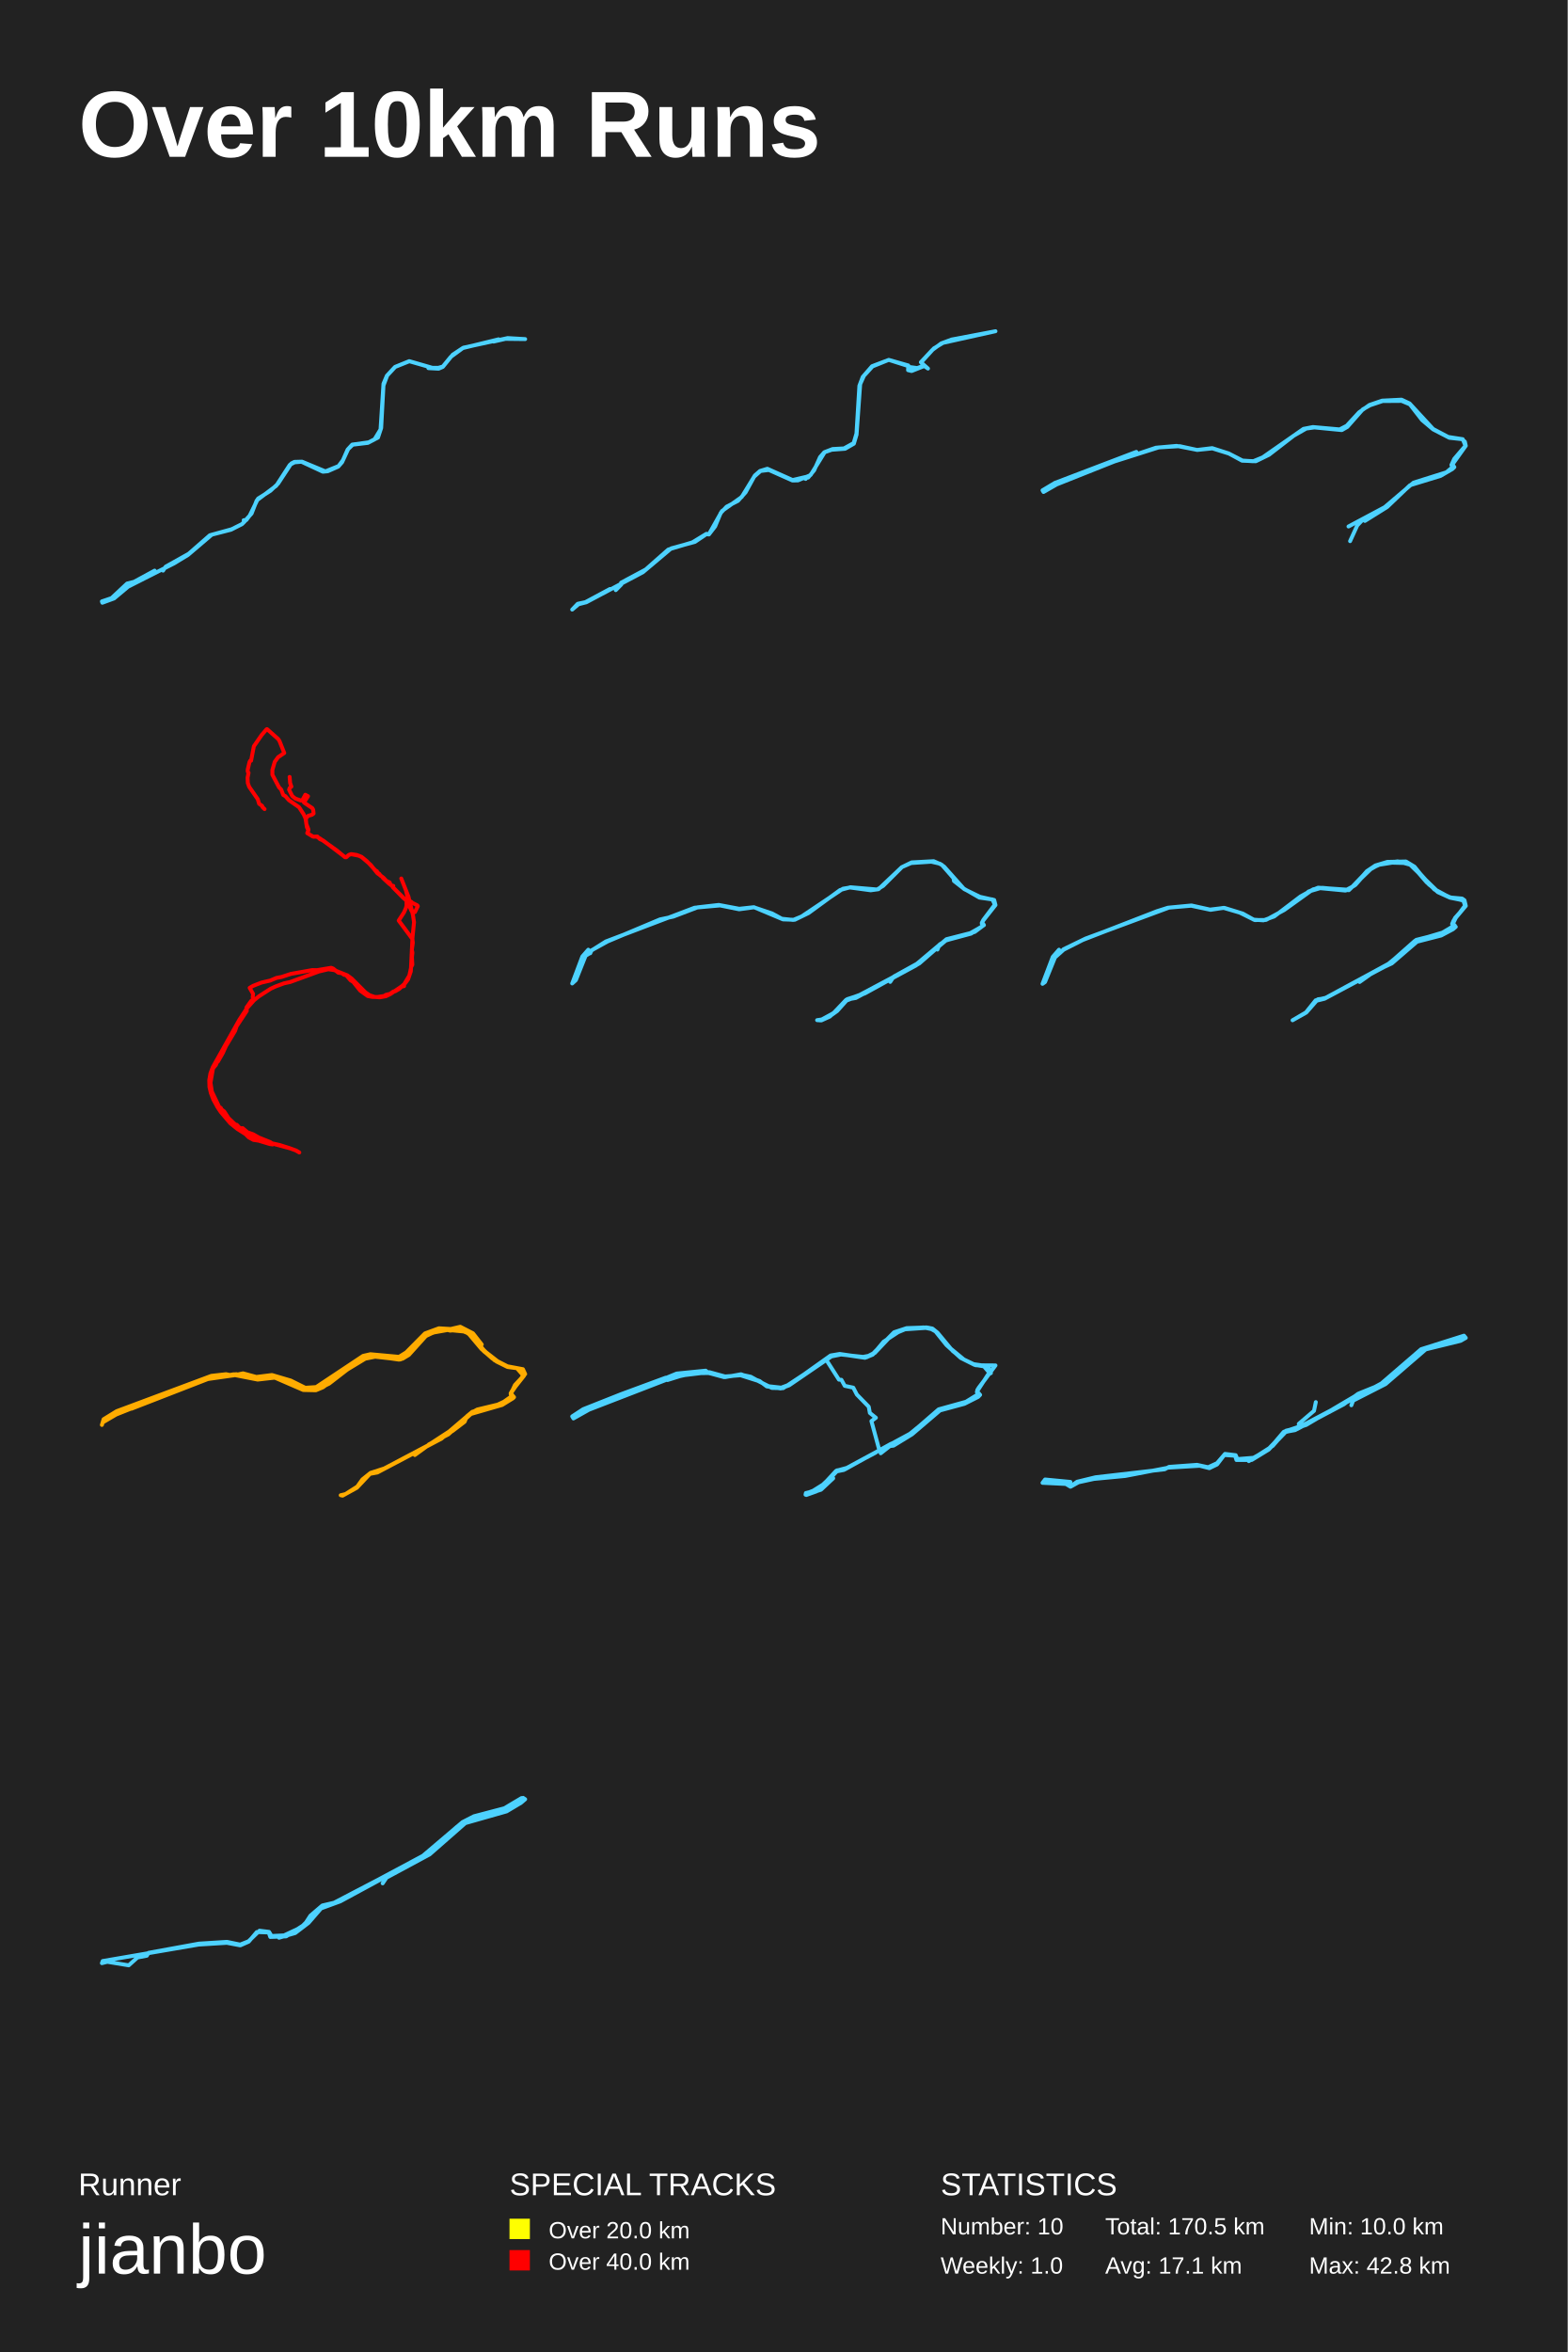
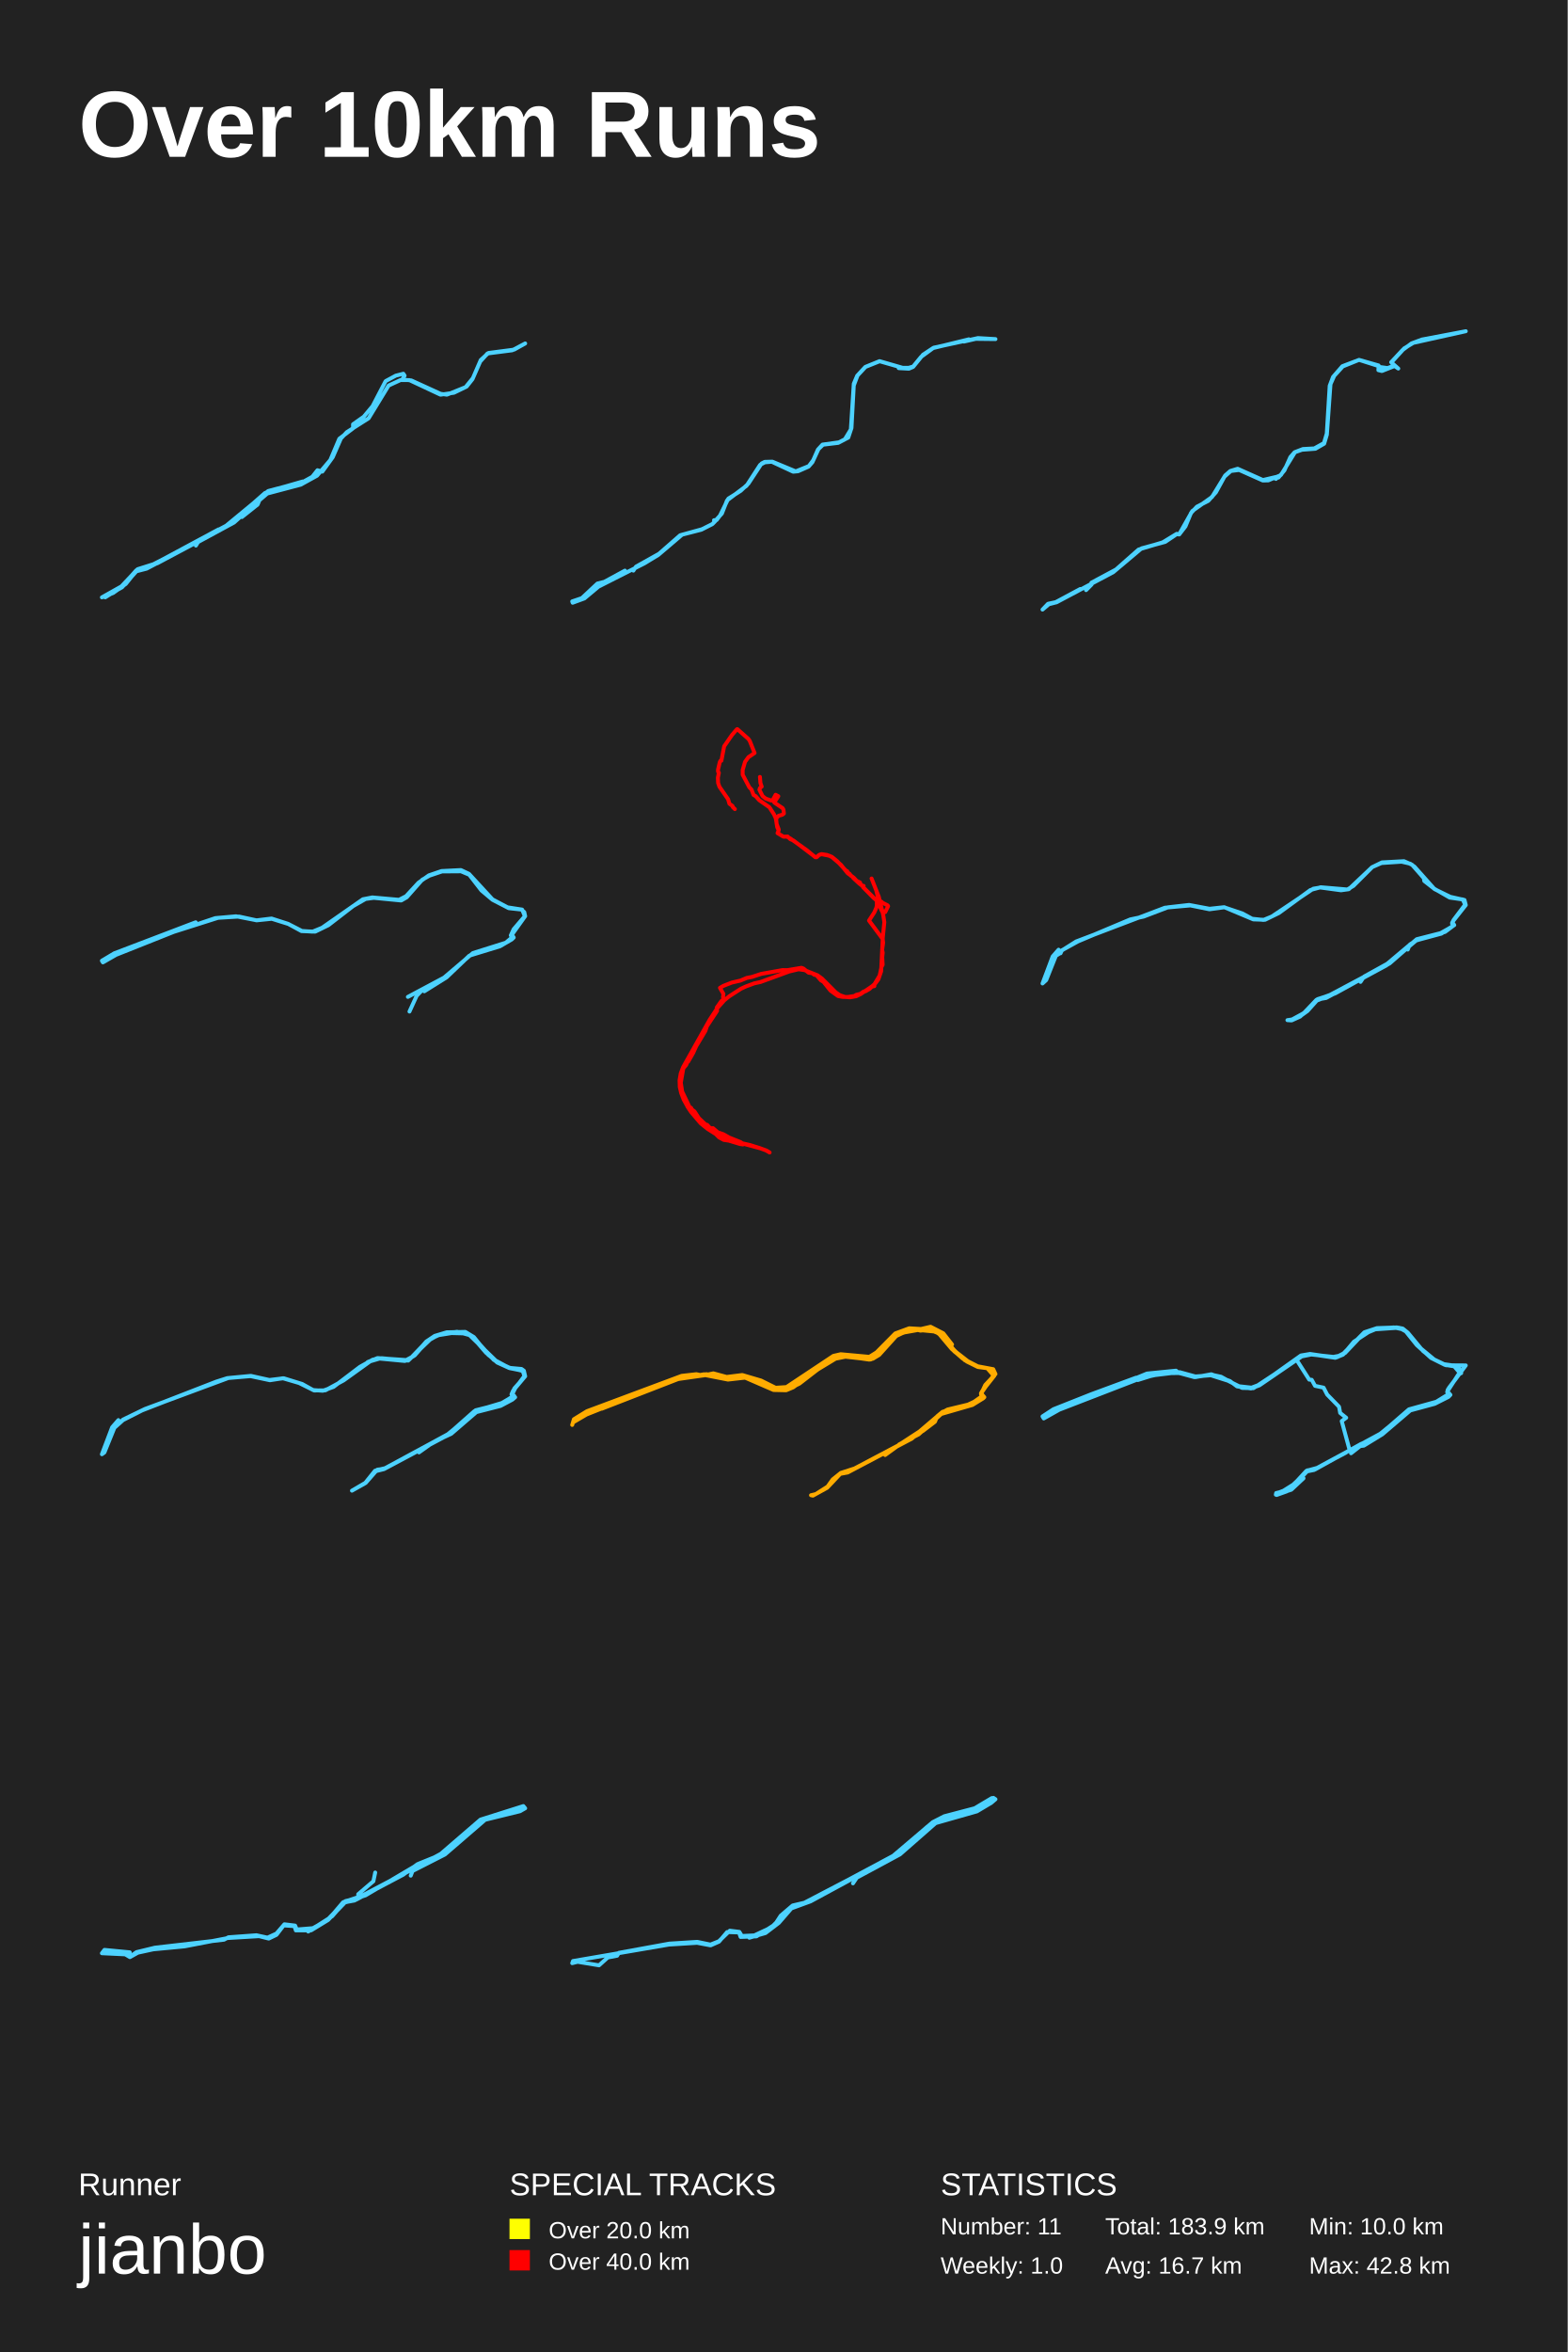
<svg xmlns="http://www.w3.org/2000/svg" baseProfile="full" height="300mm" version="1.1" viewBox="0,0,200,300" width="200mm">
  <defs />
  <rect fill="#222222" height="300" width="200" x="0" y="0" />
  <text fill="#FFFFFF" style="font-size:12px; font-family:Arial; font-weight:bold;" x="10" y="20">Over 10km Runs</text>
  <text fill="#FFFFFF" style="font-size:4px; font-family:Arial" x="10" y="280">Runner</text>
  <text fill="#FFFFFF" style="font-size:9px; font-family:Arial" x="10" y="290">jianbo</text>
  <text fill="#FFFFFF" style="font-size:4px; font-family:Arial" x="65" y="280">SPECIAL TRACKS</text>
  <rect fill="yellow" height="2.6" width="2.6" x="65" y="283" />
  <text fill="#FFFFFF" style="font-size:3px; font-family:Arial" x="70" y="285.5">Over 20.0 km</text>
  <rect fill="red" height="2.6" width="2.6" x="65" y="287" />
  <text fill="#FFFFFF" style="font-size:3px; font-family:Arial" x="70" y="289.5">Over 40.0 km</text>
  <text fill="#FFFFFF" style="font-size:4px; font-family:Arial" x="120" y="280">STATISTICS</text>
-   <text fill="#FFFFFF" style="font-size:3px; font-family:Arial" x="120" y="285">Number: 10</text>
+   <text fill="#FFFFFF" style="font-size:3px; font-family:Arial" x="120" y="285">Number: 11</text>
  <text fill="#FFFFFF" style="font-size:3px; font-family:Arial" x="120" y="290">Weekly: 1.0</text>
-   <text fill="#FFFFFF" style="font-size:3px; font-family:Arial" x="141" y="285">Total: 170.5 km</text>
-   <text fill="#FFFFFF" style="font-size:3px; font-family:Arial" x="141" y="290">Avg: 17.1 km</text>
+   <text fill="#FFFFFF" style="font-size:3px; font-family:Arial" x="141" y="285">Total: 183.9 km</text>
+   <text fill="#FFFFFF" style="font-size:3px; font-family:Arial" x="141" y="290">Avg: 16.7 km</text>
  <text fill="#FFFFFF" style="font-size:3px; font-family:Arial" x="167" y="285">Min: 10.0 km</text>
  <text fill="#FFFFFF" style="font-size:3px; font-family:Arial" x="167" y="290">Max: 42.8 km</text>
-   <polyline fill="none" points="20.805,72.784 21.132,72.28 24.069,70.636 26.772,68.271 29.545,67.507 30.902,66.829 31.23,66.497 31.09,66.353 31.417,66.339 31.862,65.748 32.915,63.599 34.495,62.604 35.478,61.681 37.163,59.114 37.56,58.912 38.532,58.884 41.515,60.124 43.189,59.446 43.75,58.696 44.347,57.341 44.932,56.706 47.026,56.418 47.787,56.028 48.548,54.774 48.922,48.947 49.355,47.923 50.396,46.799 52.21,46.063 55.159,46.914 55.919,46.914 56.493,46.755 57.499,45.529 59.114,44.347 64.765,43.121 67.0,43.251 64.484,43.222 62.975,43.568 63.607,43.279 59.02,44.404 57.756,45.241 56.493,46.799 55.954,47.029 54.655,46.957 54.585,46.755 52.222,46.077 50.42,46.799 49.402,47.895 48.922,49.164 48.629,54.586 48.22,55.812 46.933,56.49 45.002,56.721 44.417,57.283 43.645,58.956 43.153,59.518 41.808,60.109 41.188,60.167 38.461,58.898 37.584,58.97 36.975,59.287 35.244,61.955 32.751,63.83 32.096,65.503 30.867,66.858 29.475,67.565 27.018,68.199 23.987,70.78 22.209,71.861 16.346,74.832 14.556,76.331 13.059,76.879 13.0,76.706 14.229,76.288 16.218,74.428 17.095,74.212 19.728,72.784" stroke="#4dd2ff" stroke-linecap="round" stroke-linejoin="round" stroke-width="0.5" />
-   <polyline fill="none" points="78.557,75.27 79.262,74.558 79.237,74.321 82.368,72.645 85.255,70.099 88.322,69.182 90.119,68.091 90.44,68.138 92.108,65.181 94.623,63.394 96.304,60.642 96.959,60.072 97.895,59.788 101.116,61.227 102.875,60.816 102.785,61.085 102.618,61.006 103.106,60.911 103.863,59.993 104.62,58.301 105.159,57.684 106.224,57.273 107.674,57.194 108.906,56.514 109.265,55.296 109.637,49.207 110.061,48.084 111.254,46.708 113.385,45.901 115.874,46.613 115.9,47.182 115.964,46.803 117.016,46.945 117.85,46.644 118.389,47.008 117.478,46.202 118.928,44.651 120.083,43.797 121.405,43.307 127.0,42.247 120.301,43.734 119.146,44.43 117.504,46.233 117.94,46.676 116.298,47.325 115.848,47.214 115.874,46.692 113.385,45.901 111.306,46.739 110.215,47.941 109.74,49.001 109.278,55.438 108.932,56.593 107.815,57.241 106.096,57.368 105.21,57.684 103.413,60.594 101.809,61.274 101.104,61.29 98.088,59.946 97.036,60.072 96.214,60.8 95.124,62.793 94.148,63.884 92.698,64.627 91.941,65.434 91.235,67.142 90.44,68.17 90.106,68.138 88.656,69.118 85.64,69.941 82.034,72.977 74.797,76.82 73.808,77.073 73.0,77.753 73.706,77.01 74.681,76.804 77.812,75.128" stroke="#4dd2ff" stroke-linecap="round" stroke-linejoin="round" stroke-width="0.5" />
-   <polyline fill="none" points="172.239,69.024 173.149,67.029 173.655,66.494 174.089,66.174 174.133,66.441 176.981,64.659 179.872,61.898 183.776,60.704 185.28,59.831 185.54,59.582 185.308,59.225 187.0,56.856 186.884,56.339 186.523,56.018 184.904,55.84 182.836,54.771 181.419,53.577 179.872,51.581 178.817,51.136 176.388,51.154 174.798,51.688 173.872,52.205 171.892,54.45 171.183,54.86 167.684,54.521 166.643,54.664 165.053,55.573 161.887,58.014 160.21,58.833 158.46,58.762 156.754,57.836 154.643,57.158 152.72,57.39 150.508,56.909 147.819,57.069 142.152,58.869 134.807,61.791 133.13,62.753 133.0,62.539 134.576,61.595 144.581,57.782 144.971,57.64 145.029,57.925 147.472,57.105 150.104,56.873 152.749,57.39 154.672,57.194 156.783,57.853 158.518,58.744 159.877,58.833 161.092,58.334 166.296,54.7 167.496,54.468 170.908,54.771 171.805,54.308 173.381,52.597 174.711,51.653 176.33,51.1 178.802,50.976 179.829,51.457 182.836,54.717 184.759,55.733 186.61,56.018 186.957,56.856 185.525,58.53 185.164,59.314 185.395,59.51 184.528,60.241 180.335,61.559 176.648,64.695 172.036,67.154" stroke="#4dd2ff" stroke-linecap="round" stroke-linejoin="round" stroke-width="0.5" />
-   <polyline fill="none" points="33.753,103.2 33.487,102.949 33.449,102.798 33.06,102.524 32.885,101.936 31.785,100.353 31.614,99.864 31.586,99.195 31.709,98.572 31.605,98.426 31.605,98.164 31.828,97.204 31.922,97.029 32.032,97.029 32.387,95.189 33.373,93.763 34.004,93.023 34.066,93.0 35.46,94.234 35.64,94.479 36.266,96.045 35.479,96.581 35.052,97.169 34.749,98.205 34.749,98.816 35.593,100.417 35.872,100.708 36.138,101.401 36.394,101.541 36.868,102.07 38.158,102.967 38.736,103.863 39.026,104.492 39.078,105.091 39.357,105.819 39.244,106.29 39.922,106.71 40.396,106.721 40.832,106.954 42.909,108.432 44.019,109.34 44.199,109.329 44.512,109.038 44.796,108.939 45.503,109.049 46.124,109.288 46.826,109.864 47.893,111.017 48.097,111.133 48.13,111.261 48.414,111.482 48.523,111.674 48.941,111.971 49.291,112.355 49.713,112.559 49.78,112.751 50.102,113.089 50.169,113.024 50.14,113.147 50.287,113.327 51.866,114.904 51.861,115.55 51.781,115.83 51.544,116.371 50.866,117.418 52.611,119.769 52.668,120.246 52.54,121.154 52.615,121.503 52.554,122.097 52.606,123.068 52.473,123.284 52.222,124.436 51.548,125.559 51.553,125.774 51.231,125.855 50.937,126.135 50.42,126.437 50.188,126.461 49.766,126.763 49.239,126.891 48.988,127.042 48.158,127.165 47.471,127.153 46.906,127.042 45.949,126.35 45.057,125.233 44.725,125.041 44.166,124.389 43.872,124.331 43.616,124.139 43.146,124.063 42.515,123.546 42.25,123.441 40.458,123.743 39.846,123.732 37.105,124.221 35.924,124.61 35.275,124.733 34.474,125.07 33.369,125.326 32.278,125.751 31.851,126.001 32.292,126.781 32.24,127.17 32.307,127.444 32.032,127.682 31.434,128.526 31.486,128.933 30.178,130.917 29.988,131.493 28.821,133.442 28.423,134.32 27.792,135.425 27.664,135.501 27.551,135.821 27.176,136.275 26.854,138.101 27.029,139.23 27.977,141.225 28.162,141.3 28.267,141.51 28.599,141.76 29.153,142.615 30.031,143.447 30.206,143.47 30.064,143.499 30.253,143.516 30.533,143.825 30.784,143.923 30.955,143.894 31.572,144.424 32.297,144.68 33.023,145.092 34.469,145.674 34.805,145.889 34.782,145.976 34.421,145.924 32.989,145.494 32.335,145.395 31.738,145.075 31.325,144.662 30.282,143.999 29.386,143.278 28.167,141.841 27.679,141.108 28.414,142.074 29.76,143.476 30.898,144.325 31.61,144.743 32.98,145.389 36.996,146.471 37.712,146.732 38.186,147.0 37.788,146.756 36.911,146.436 35.673,146.046 33.786,145.627 32.197,145.011 31.344,144.581 30.343,143.906 29.073,142.772 27.612,140.957 27.223,140.259 26.901,139.416 26.721,138.636 26.697,137.776 26.844,136.915 27.148,136.118 30.543,130.062 31.505,128.596 32.401,127.589 33.018,127.089 34.535,126.111 35.161,125.821 36.237,125.425 37.02,125.256 40.68,123.918 41.88,123.633 42.648,123.743 44.298,124.401 44.877,124.826 46.641,126.594 47.158,126.943 47.803,127.159 48.457,127.211 49.244,127.066 49.813,126.786 51.245,125.809 51.686,125.425 52.061,124.913 52.411,123.895 52.62,119.618 52.819,117.628 52.687,116.737 52.113,114.386 51.193,112.053 51.795,113.589 52.317,115.777 52.478,116.15 52.549,116.254 52.748,116.237 52.933,116.342 53.303,115.585 53.246,115.48 52.563,115.137 52.473,115.021 51.767,114.77 51.473,114.555 50.102,113.158 50.173,112.995 50.083,113.054 49.633,112.71 48.831,111.965 48.803,111.861 48.139,111.377 47.281,110.301 46.133,109.317 45.773,109.143 44.81,108.956 44.474,109.061 44.156,109.346 44.033,109.335 41.235,107.21 40.808,107.03 40.481,106.698 39.979,106.727 39.192,106.267 39.339,105.918 39.154,105.51 38.983,104.445 39.324,104.055 39.808,103.921 40.007,103.764 39.955,103.287 39.851,103.083 38.774,102.361 39.296,101.558 38.95,101.372 38.613,101.995 38.423,102.117 37.684,101.861 37.281,101.535 36.882,100.731 36.958,100.499 37.176,100.336 37.015,99.881 36.949,99.096" stroke="red" stroke-linecap="round" stroke-linejoin="round" stroke-width="0.5" />
-   <polyline fill="none" points="113.572,125.239 114.026,124.561 117.273,122.764 120.74,119.797 123.794,119.017 125.184,118.237 125.473,117.898 125.253,117.712 125.445,117.339 126.917,115.389 126.615,114.727 124.95,114.49 122.941,113.337 121.703,112.371 121.648,112.015 120.149,110.302 119.117,109.844 116.31,109.997 115.058,110.607 112.664,112.998 111.894,113.456 108.496,113.168 107.175,113.524 103.157,116.457 101.383,117.322 99.897,117.271 96.182,115.711 94.311,115.914 91.697,115.423 89.014,115.728 85.891,116.915 84.199,117.271 77.513,120.085 75.366,121.272 75.298,121.543 74.706,121.916 73.468,125.019 73.0,125.443 74.293,122.001 75.05,121.136 75.298,121.594 75.463,121.238 77.292,120.085 88.615,115.779 91.862,115.49 94.297,115.982 96.182,115.728 98.494,116.508 99.745,117.186 101.19,117.339 102.263,116.898 107.546,113.354 108.441,113.202 111.082,113.558 112.073,113.422 115.044,110.607 116.241,110.082 118.814,109.912 119.915,110.167 120.451,110.54 123.01,113.405 125.019,114.388 126.835,114.795 127.0,115.44 125.432,117.423 125.253,117.813 125.528,118 123.891,119.085 120.685,119.95 116.847,123.154 109.183,127.291 108.152,127.477 105.868,129.664 104.781,130.156 104.244,130.122 105.042,130.003 106.363,129.189 108.083,127.443 109.761,126.901 116.53,123.306 119.791,120.56 119.598,121.119 119.86,120.475 120.946,119.78 123.863,119.017 125.377,118.101 124.358,118.864 120.616,119.983 117.287,122.883 110.367,126.697 107.986,127.63 106.803,128.952 105.744,129.715 104.616,130.156 106.336,129.223 107.945,127.528 109.679,126.901 116.626,123.205 119.13,121.187 117.025,123.035 115.595,123.815" stroke="#4dd2ff" stroke-linecap="round" stroke-linejoin="round" stroke-width="0.5" />
-   <polyline fill="none" points="173.455,125.253 175.284,123.949 177.567,122.881 180.771,120.119 183.865,119.323 185.364,118.526 185.721,118.221 185.295,117.848 185.377,117.543 186.904,115.51 186.642,114.73 184.965,114.493 183.439,113.798 181.995,112.527 180.125,110.358 178.323,109.866 176.357,110.121 175.009,110.731 172.08,113.544 168.464,113.29 167.432,113.493 163.843,116.069 161.506,117.34 160.076,117.357 158.164,116.408 156.088,115.798 154.438,116.052 151.963,115.527 148.992,115.781 147.604,116.221 138.129,119.899 135.695,121.136 134.595,122.119 133.316,125.27 133.0,125.491 134.306,122.051 135.104,121.136 135.269,121.525 135.695,121.068 138.5,119.712 149.144,115.764 152.004,115.493 154.369,116.018 156.198,115.798 158.549,116.526 159.952,117.306 161.189,117.391 162.551,116.899 165.92,114.34 167.556,113.425 168.697,113.239 171.791,113.527 172.727,113.002 174.39,111.104 175.6,110.392 176.838,110.019 179.684,110.087 183.246,113.544 184.841,114.408 186.807,114.9 186.986,115.561 185.735,117.052 185.336,117.865 185.405,118.204 183.989,119.068 180.647,120.068 176.742,123.254 168.986,127.389 167.969,127.643 166.649,129.151 164.902,130.134 166.607,129.134 167.845,127.592 169.069,127.321 177.292,122.847 180.51,120 184.154,118.916 185.529,118.035 185.254,117.848 185.474,117.357 186.945,115.561 186.794,114.866 185.02,114.51 182.998,113.459 180.358,110.527 179.382,110.036 178.021,109.968 175.82,110.324 174.487,111.087 172.905,112.883 171.668,113.595 168.422,113.29 166.91,113.73 168.161,113.222 171.819,113.476 172.52,113.103 174.5,111.036 175.463,110.392 176.989,109.934 179.368,109.883 180.455,110.544 182.311,112.832 183.562,113.781 185.047,114.476 186.532,114.612 186.835,114.832 187.0,115.544 185.625,117.086 185.322,117.797 185.597,118.035 183.769,119.102 180.675,119.882 177.374,122.813 169.124,127.27 168.106,127.507 167.556,127.965 168.134,127.456 168.849,127.372" stroke="#4dd2ff" stroke-linecap="round" stroke-linejoin="round" stroke-width="0.5" />
-   <polyline fill="none" points="52.922,185.589 54.946,184.121 57.199,182.954 60.083,180.354 64.058,179.205 65.436,178.356 65.579,178.214 65.149,177.701 66.813,175.42 66.555,174.624 64.804,174.306 62.81,173.28 61.418,172.06 59.739,170.062 58.576,169.602 57.428,169.725 56.639,169.513 54.458,170.274 52.162,172.82 51.373,173.298 50.899,173.422 47.914,172.997 46.867,173.139 44.298,174.695 41.988,176.481 40.323,177.295 38.773,177.277 35.444,175.774 34.238,175.668 33.019,175.951 30.723,175.314 29.79,175.296 26.776,175.809 22.572,177.33 14.822,180.425 13.1,181.433 13.0,181.751 13.215,181.026 14.88,180 26.963,175.491 28.843,175.279 29.689,175.455 31.01,175.173 32.703,175.632 34.698,175.385 37.094,176.092 38.945,177.012 40.337,176.923 46.321,172.944 47.254,172.732 50.913,173.068 51.817,172.502 54.214,170.079 55.993,169.425 57.5,169.513 58.72,169.23 60.341,170.062 61.461,171.494 61.231,171.742 63.097,173.51 64.847,174.341 65.952,174.518 66.569,175.226 66.9,175.208 65.221,177.648 65.364,178.073 63.986,179.081 60.241,180.177 56.323,183.502 48.144,187.817 47.197,187.993 45.532,189.762 43.71,190.77 43.466,190.717 44.068,190.575 45.575,189.62 46.235,188.701 47.268,187.87 49.019,187.304 54.515,184.404 57.5,182.459 57.701,182.547 59.28,181.344 59.552,180.655 59.997,180.283 60.887,179.788 63.9,179.063 65.378,178.02 65.163,177.808 65.264,177.489 66.842,175.491 66.77,174.872 66.34,174.571 64.747,174.359 63.355,173.669 61.733,172.361 60.112,170.362 59.351,169.849 57.141,169.637 55.261,169.973 54.329,170.415 51.975,172.891 51.071,173.404 47.857,173.05 46.092,173.404 41.184,176.959 40.294,177.33 38.687,177.295 35.056,175.721 32.875,175.968 29.991,175.402 26.518,175.898 16.774,179.682 26.805,175.721 30.149,175.279 32.961,175.951 34.812,175.615 36.821,176.234 39.046,177.295 40.495,177.189 46.436,173.174 47.197,172.997 51.086,173.28 52.09,172.644 53.755,170.822 54.731,170.15 55.993,169.725 58.691,169.513 59.724,169.902 61.877,172.378 63.556,173.687 64.733,174.271 66.713,174.642 67.0,175.261 65.694,176.658 65.149,177.825 65.264,178.144 64.761,178.568 63.212,179.293 60.255,180.071 56.481,183.29 54.702,184.245" stroke="#ffac00" stroke-linecap="round" stroke-linejoin="round" stroke-width="0.5" />
-   <polyline fill="none" points="112.36,185.365 113.532,184.449 113.99,184.396 116.349,182.952 119.923,179.904 123.04,179.058 124.784,178.177 125.041,177.913 124.627,177.56 124.698,177.261 127.0,174.16 124.484,174.142 122.968,173.402 120.752,171.57 119.351,169.825 118.493,169.35 115.105,169.579 112.732,171.129 111.345,172.785 110.358,173.191 107.384,172.75 106.069,173.014 100.679,176.697 99.607,177.102 97.82,176.838 96.905,176.151 94.531,175.287 92.501,175.657 90.557,175.041 89.241,174.988 85.567,175.781 75.13,179.815 73.157,180.925 73.0,180.661 74.401,179.745 79.248,177.824 84.924,175.728 84.938,175.974 86.983,175.305 90.5,175.023 92.501,175.569 94.803,175.393 95.775,175.604 97.948,176.803 99.664,176.996 100.793,176.574 105.969,172.891 107.127,172.697 109.929,173.103 110.787,172.944 111.402,172.627 114.061,169.931 115.662,169.402 118.207,169.314 118.951,169.455 119.608,169.984 121.553,172.327 122.825,173.332 124.226,174.001 125.442,174.177 126.071,174.917 126.414,174.812 126.414,175.146 126.071,175.287 124.77,177.296 124.655,177.595 124.913,177.754 123.397,178.811 119.894,179.763 115.419,183.427 113.618,184.185 107.756,187.444 106.784,187.638 105.168,189.364 103.324,190.404 105.125,189.276 106.67,187.603 108.028,187.233 116.277,182.775 119.751,179.763 123.24,178.794 124.612,177.948 124.87,177.719 124.627,177.543 124.841,177.032 126.357,175.023 126.099,174.371 124.326,174.089 122.568,173.208 120.809,171.622 119.508,169.931 118.894,169.543 117.807,169.314 115.705,169.455 113.804,170.248 111.602,172.574 110.573,173.12 107.27,172.768 106.069,172.997 99.907,177.067 98.463,177.032 96.662,176.115 94.331,175.375 92.373,175.657 90.428,175.129 89.413,175.146 87.068,175.428 85.153,176.027 85.081,175.71 86.325,175.199 90.028,174.829 90.385,175.129 92.444,175.622 94.446,175.375 96.461,176.01 98.363,176.961 99.564,177.049 100.808,176.574 105.383,173.402 107.027,175.974 107.342,175.992 107.77,176.767 108.857,176.996 109.315,177.877 110.83,179.428 110.973,180.221 111.745,180.837 111.173,181.26 112.188,184.995 107.642,187.497 106.77,187.673 104.439,189.875 102.824,190.492 102.867,190.686 104.153,190.228 106.298,188.554 104.739,190.016 102.766,190.65 102.809,190.439 103.81,190.192 105.197,189.259 106.77,187.55 107.699,187.409 111.731,185.277" stroke="#4dd2ff" stroke-linecap="round" stroke-linejoin="round" stroke-width="0.5" />
-   <polyline fill="none" points="172.4,179.243 172.631,178.651 176.761,176.544 181.89,172.117 186.328,171.028 187.0,170.649 186.827,170.436 181.66,172.022 176.819,176.189 174.436,177.538 173.495,177.704 166.637,181.752 164.063,182.604 161.854,184.9 159.683,186.226 157.743,186.226 157.57,185.682 156.187,185.587 155.265,186.794 154.285,187.268 153.055,186.96 149.079,187.197 143.546,188.262 139.551,188.64 137.591,189.067 136.573,189.635 135.978,189.28 133.0,189.138 133.327,188.711 136.554,189.019 136.573,189.587 137.418,188.996 139.762,188.427 148.58,187.41 149.137,187.102 152.71,186.841 154.131,187.149 155.265,186.628 156.283,185.445 157.647,185.611 157.858,186.108 159.914,185.942 161.7,184.948 164.063,182.486 165.542,182.131 176.108,176.568 181.295,172.094 186.769,170.365 181.506,172.117 176.338,176.402 165.504,182.273 163.871,182.699 162.372,184.427 159.318,186.368 162.027,184.687 163.775,182.628 166.311,181.776 171.689,178.935 173.38,177.728 176.3,176.544 181.179,172.283 186.347,170.602 181.525,172.094 176.55,176.378 173.745,177.893 173.265,177.775 171.44,179.124 165.216,182.415 163.928,182.652 165.734,181.989 165.696,181.61 167.636,179.953 167.867,178.84" stroke="#4dd2ff" stroke-linecap="round" stroke-linejoin="round" stroke-width="0.5" />
-   <polyline fill="none" points="48.818,240.225 49.304,239.501 54.811,236.532 59.367,232.54 64.631,231.043 66.474,229.945 67.0,229.496 66.737,229.321 64.429,230.793 59.306,232.29 54.123,236.682 43.472,242.396 40.901,243.294 39.22,245.24 36.507,246.986 34.483,247.061 34.28,246.487 32.762,246.437 31.729,247.66 30.656,248.134 28.935,247.81 25.331,248.034 13.101,250.13 13.0,250.404 13.688,250.23 16.422,250.679 17.535,249.681 18.73,249.456 18.953,249.082 25.391,247.909 28.955,247.685 30.636,248.034 31.709,247.61 33.106,246.263 34.321,246.412 34.645,246.936 36.71,246.837 38.775,245.614 39.605,244.342 41.124,243.044 42.622,242.695 53.718,236.906 59.002,232.415 60.46,231.667 64.348,230.644 66.534,229.346 63.963,230.968 59.488,232.166 54.062,236.757 43.412,242.52 40.962,243.418 39.362,245.265 37.661,246.562 35.596,247.161 38.411,245.839 41.184,243.069 42.622,242.77 54.649,236.333 58.314,232.989 53.92,236.832 45.72,241.148" stroke="#4dd2ff" stroke-linecap="round" stroke-linejoin="round" stroke-width="0.5" />
+   <polyline fill="none" points="24.992,69.591 25.265,69.141 29.858,66.649 33.958,62.988 38.369,61.82 40.447,60.675 42.141,58.676 43.29,55.958 45.039,54.633 45.039,54.116 46.406,53.151 47.536,51.803 49.194,48.614 50.488,47.917 51.454,47.67 51.618,47.917 51.308,48.411 52.475,48.524 56.211,50.231 57.013,50.343 59.4,49.377 60.33,48.232 61.332,45.918 62.316,45.02 65.597,44.593 67.0,43.807 65.342,44.683 62.189,45.087 61.259,46.12 60.275,48.366 59.528,49.31 57.906,50.096 56.193,50.343 52.22,48.479 51.09,48.479 49.577,49.175 47.026,53.353 44.237,55.127 43.49,55.936 42.451,58.316 41.121,60.158 40.501,59.978 39.845,60.809 38.551,61.528 34.341,62.741 29.621,66.783 18.704,72.533 17.319,72.892 15.624,74.823 13.419,76.193 15.697,74.644 17.392,72.735 18.777,72.375 29.056,67.075 33.813,62.875 38.606,61.416 34.396,62.628 29.894,66.536 18.96,72.398 17.465,72.802 15.57,74.913 13.328,76.148 15.46,74.823 17.556,72.6 19.761,71.904 28.856,67.053 34.214,62.628 38.551,61.483 34.141,62.786 33.229,63.482 32.865,64.358 30.86,65.952 30.587,65.773 28.819,67.188 20.089,71.836 17.392,72.802 16.044,74.486 14.44,75.632 13.0,76.193 15.515,74.778 17.52,72.667 18.868,72.375 27.89,67.524 22.003,70.713" stroke="#4dd2ff" stroke-linecap="round" stroke-linejoin="round" stroke-width="0.5" />
+   <polyline fill="none" points="80.805,72.784 81.132,72.28 84.069,70.636 86.772,68.271 89.545,67.507 90.902,66.829 91.23,66.497 91.09,66.353 91.417,66.339 91.862,65.748 92.915,63.599 94.495,62.604 95.478,61.681 97.163,59.114 97.56,58.912 98.532,58.884 101.515,60.124 103.189,59.446 103.75,58.696 104.347,57.341 104.932,56.706 107.026,56.418 107.787,56.028 108.548,54.774 108.922,48.947 109.355,47.923 110.396,46.799 112.21,46.063 115.159,46.914 115.919,46.914 116.493,46.755 117.499,45.529 119.114,44.347 124.765,43.121 127.0,43.251 124.484,43.222 122.975,43.568 123.607,43.279 119.02,44.404 117.756,45.241 116.493,46.799 115.954,47.029 114.655,46.957 114.585,46.755 112.222,46.077 110.42,46.799 109.402,47.895 108.922,49.164 108.629,54.586 108.22,55.812 106.933,56.49 105.002,56.721 104.417,57.283 103.645,58.956 103.153,59.518 101.808,60.109 101.188,60.167 98.461,58.898 97.584,58.97 96.975,59.287 95.244,61.955 92.751,63.83 92.096,65.503 90.867,66.858 89.475,67.565 87.018,68.199 83.987,70.78 82.209,71.861 76.346,74.832 74.556,76.331 73.059,76.879 73.0,76.706 74.229,76.288 76.218,74.428 77.095,74.212 79.728,72.784" stroke="#4dd2ff" stroke-linecap="round" stroke-linejoin="round" stroke-width="0.5" />
+   <polyline fill="none" points="138.557,75.27 139.262,74.558 139.237,74.321 142.368,72.645 145.255,70.099 148.322,69.182 150.119,68.091 150.44,68.138 152.108,65.181 154.623,63.394 156.304,60.642 156.959,60.072 157.895,59.788 161.116,61.227 162.875,60.816 162.785,61.085 162.618,61.006 163.106,60.911 163.863,59.993 164.62,58.301 165.159,57.684 166.224,57.273 167.674,57.194 168.906,56.514 169.265,55.296 169.637,49.207 170.061,48.084 171.254,46.708 173.385,45.901 175.874,46.613 175.9,47.182 175.964,46.803 177.016,46.945 177.85,46.644 178.389,47.008 177.478,46.202 178.928,44.651 180.083,43.797 181.405,43.307 187.0,42.247 180.301,43.734 179.146,44.43 177.504,46.233 177.94,46.676 176.298,47.325 175.848,47.214 175.874,46.692 173.385,45.901 171.306,46.739 170.215,47.941 169.74,49.001 169.278,55.438 168.932,56.593 167.815,57.241 166.096,57.368 165.21,57.684 163.413,60.594 161.809,61.274 161.104,61.29 158.088,59.946 157.036,60.072 156.214,60.8 155.124,62.793 154.148,63.884 152.698,64.627 151.941,65.434 151.235,67.142 150.44,68.17 150.106,68.138 148.656,69.118 145.64,69.941 142.034,72.977 134.797,76.82 133.808,77.073 133.0,77.753 133.706,77.01 134.681,76.804 137.812,75.128" stroke="#4dd2ff" stroke-linecap="round" stroke-linejoin="round" stroke-width="0.5" />
+   <polyline fill="none" points="52.239,129.024 53.149,127.029 53.655,126.494 54.089,126.174 54.133,126.441 56.981,124.659 59.872,121.898 63.776,120.704 65.28,119.831 65.54,119.582 65.308,119.225 67.0,116.856 66.884,116.339 66.523,116.018 64.904,115.84 62.836,114.771 61.419,113.577 59.872,111.581 58.817,111.136 56.388,111.154 54.798,111.688 53.872,112.205 51.892,114.45 51.183,114.86 47.684,114.521 46.643,114.664 45.053,115.573 41.887,118.014 40.21,118.833 38.46,118.762 36.754,117.836 34.643,117.158 32.72,117.39 30.508,116.909 27.819,117.069 22.152,118.869 14.807,121.791 13.13,122.753 13.0,122.539 14.576,121.595 24.581,117.782 24.971,117.64 25.029,117.925 27.472,117.105 30.104,116.873 32.749,117.39 34.672,117.194 36.783,117.853 38.518,118.744 39.877,118.833 41.092,118.334 46.296,114.7 47.496,114.468 50.908,114.771 51.805,114.308 53.381,112.597 54.711,111.653 56.33,111.1 58.802,110.976 59.829,111.457 62.836,114.717 64.759,115.733 66.61,116.018 66.957,116.856 65.525,118.53 65.164,119.314 65.395,119.51 64.528,120.241 60.335,121.559 56.648,124.695 52.036,127.154" stroke="#4dd2ff" stroke-linecap="round" stroke-linejoin="round" stroke-width="0.5" />
+   <polyline fill="none" points="93.753,103.2 93.487,102.949 93.449,102.798 93.06,102.524 92.885,101.936 91.785,100.353 91.614,99.864 91.586,99.195 91.709,98.572 91.605,98.426 91.605,98.164 91.828,97.204 91.922,97.029 92.032,97.029 92.387,95.189 93.373,93.763 94.004,93.023 94.066,93.0 95.46,94.234 95.64,94.479 96.266,96.045 95.479,96.581 95.052,97.169 94.749,98.205 94.749,98.816 95.593,100.417 95.872,100.708 96.138,101.401 96.394,101.541 96.868,102.07 98.158,102.967 98.736,103.863 99.026,104.492 99.078,105.091 99.357,105.819 99.244,106.29 99.922,106.71 100.396,106.721 100.832,106.954 102.909,108.432 104.019,109.34 104.199,109.329 104.512,109.038 104.796,108.939 105.503,109.049 106.124,109.288 106.826,109.864 107.893,111.017 108.097,111.133 108.13,111.261 108.414,111.482 108.523,111.674 108.941,111.971 109.291,112.355 109.713,112.559 109.78,112.751 110.102,113.089 110.169,113.024 110.14,113.147 110.287,113.327 111.866,114.904 111.861,115.55 111.781,115.83 111.544,116.371 110.866,117.418 112.611,119.769 112.668,120.246 112.54,121.154 112.615,121.503 112.554,122.097 112.606,123.068 112.473,123.284 112.222,124.436 111.548,125.559 111.553,125.774 111.231,125.855 110.937,126.135 110.42,126.437 110.188,126.461 109.766,126.763 109.239,126.891 108.988,127.042 108.158,127.165 107.471,127.153 106.906,127.042 105.949,126.35 105.057,125.233 104.725,125.041 104.166,124.389 103.872,124.331 103.616,124.139 103.146,124.063 102.515,123.546 102.25,123.441 100.458,123.743 99.846,123.732 97.105,124.221 95.924,124.61 95.275,124.733 94.474,125.07 93.369,125.326 92.278,125.751 91.851,126.001 92.292,126.781 92.24,127.17 92.307,127.444 92.032,127.682 91.434,128.526 91.486,128.933 90.178,130.917 89.988,131.493 88.821,133.442 88.423,134.32 87.792,135.425 87.664,135.501 87.551,135.821 87.176,136.275 86.854,138.101 87.029,139.23 87.977,141.225 88.162,141.3 88.267,141.51 88.599,141.76 89.153,142.615 90.031,143.447 90.206,143.47 90.064,143.499 90.253,143.516 90.533,143.825 90.784,143.923 90.955,143.894 91.572,144.424 92.297,144.68 93.023,145.092 94.469,145.674 94.805,145.889 94.782,145.976 94.421,145.924 92.989,145.494 92.335,145.395 91.738,145.075 91.325,144.662 90.282,143.999 89.386,143.278 88.167,141.841 87.679,141.108 88.414,142.074 89.76,143.476 90.898,144.325 91.61,144.743 92.98,145.389 96.996,146.471 97.712,146.732 98.186,147.0 97.788,146.756 96.911,146.436 95.673,146.046 93.786,145.627 92.197,145.011 91.344,144.581 90.343,143.906 89.073,142.772 87.612,140.957 87.223,140.259 86.901,139.416 86.721,138.636 86.697,137.776 86.844,136.915 87.148,136.118 90.543,130.062 91.505,128.596 92.401,127.589 93.018,127.089 94.535,126.111 95.161,125.821 96.237,125.425 97.02,125.256 100.68,123.918 101.88,123.633 102.648,123.743 104.298,124.401 104.877,124.826 106.641,126.594 107.158,126.943 107.803,127.159 108.457,127.211 109.244,127.066 109.813,126.786 111.245,125.809 111.686,125.425 112.061,124.913 112.411,123.895 112.62,119.618 112.819,117.628 112.687,116.737 112.113,114.386 111.193,112.053 111.795,113.589 112.317,115.777 112.478,116.15 112.549,116.254 112.748,116.237 112.933,116.342 113.303,115.585 113.246,115.48 112.563,115.137 112.473,115.021 111.767,114.77 111.473,114.555 110.102,113.158 110.173,112.995 110.083,113.054 109.633,112.71 108.831,111.965 108.803,111.861 108.139,111.377 107.281,110.301 106.133,109.317 105.773,109.143 104.81,108.956 104.474,109.061 104.156,109.346 104.033,109.335 101.235,107.21 100.808,107.03 100.481,106.698 99.979,106.727 99.192,106.267 99.339,105.918 99.154,105.51 98.983,104.445 99.324,104.055 99.808,103.921 100.007,103.764 99.955,103.287 99.851,103.083 98.774,102.361 99.296,101.558 98.95,101.372 98.613,101.995 98.423,102.117 97.684,101.861 97.281,101.535 96.882,100.731 96.958,100.499 97.176,100.336 97.015,99.881 96.949,99.096" stroke="red" stroke-linecap="round" stroke-linejoin="round" stroke-width="0.5" />
+   <polyline fill="none" points="173.572,125.239 174.026,124.561 177.273,122.764 180.74,119.797 183.794,119.017 185.184,118.237 185.473,117.898 185.253,117.712 185.445,117.339 186.917,115.389 186.615,114.727 184.95,114.49 182.941,113.337 181.703,112.371 181.648,112.015 180.149,110.302 179.117,109.844 176.31,109.997 175.058,110.607 172.664,112.998 171.894,113.456 168.496,113.168 167.175,113.524 163.157,116.457 161.383,117.322 159.897,117.271 156.182,115.711 154.311,115.914 151.697,115.423 149.014,115.728 145.891,116.915 144.199,117.271 137.513,120.085 135.366,121.272 135.298,121.543 134.706,121.916 133.468,125.019 133.0,125.443 134.293,122.001 135.05,121.136 135.298,121.594 135.463,121.238 137.292,120.085 148.615,115.779 151.862,115.49 154.297,115.982 156.182,115.728 158.494,116.508 159.745,117.186 161.19,117.339 162.263,116.898 167.546,113.354 168.441,113.202 171.082,113.558 172.073,113.422 175.044,110.607 176.241,110.082 178.814,109.912 179.915,110.167 180.451,110.54 183.01,113.405 185.019,114.388 186.835,114.795 187.0,115.44 185.432,117.423 185.253,117.813 185.528,118 183.891,119.085 180.685,119.95 176.847,123.154 169.183,127.291 168.152,127.477 165.868,129.664 164.781,130.156 164.244,130.122 165.042,130.003 166.363,129.189 168.083,127.443 169.761,126.901 176.53,123.306 179.791,120.56 179.598,121.119 179.86,120.475 180.946,119.78 183.863,119.017 185.377,118.101 184.358,118.864 180.616,119.983 177.287,122.883 170.367,126.697 167.986,127.63 166.803,128.952 165.744,129.715 164.616,130.156 166.336,129.223 167.945,127.528 169.679,126.901 176.626,123.205 179.13,121.187 177.025,123.035 175.595,123.815" stroke="#4dd2ff" stroke-linecap="round" stroke-linejoin="round" stroke-width="0.5" />
+   <polyline fill="none" points="53.455,185.253 55.284,183.949 57.567,182.881 60.771,180.119 63.865,179.323 65.364,178.526 65.721,178.221 65.295,177.848 65.377,177.543 66.904,175.51 66.642,174.73 64.965,174.493 63.439,173.798 61.995,172.527 60.125,170.358 58.323,169.866 56.357,170.121 55.009,170.731 52.08,173.544 48.464,173.29 47.432,173.493 43.843,176.069 41.506,177.34 40.076,177.357 38.164,176.408 36.088,175.798 34.438,176.052 31.963,175.527 28.992,175.781 27.604,176.221 18.129,179.899 15.695,181.136 14.595,182.119 13.316,185.27 13.0,185.491 14.306,182.051 15.104,181.136 15.269,181.525 15.695,181.068 18.5,179.712 29.144,175.764 32.004,175.493 34.369,176.018 36.198,175.798 38.549,176.526 39.952,177.306 41.189,177.391 42.551,176.899 45.92,174.34 47.556,173.425 48.697,173.239 51.791,173.527 52.727,173.002 54.39,171.104 55.6,170.392 56.838,170.019 59.684,170.087 63.246,173.544 64.841,174.408 66.807,174.9 66.986,175.561 65.735,177.052 65.336,177.865 65.405,178.204 63.989,179.068 60.647,180.068 56.742,183.254 48.986,187.389 47.969,187.643 46.649,189.151 44.902,190.134 46.607,189.134 47.845,187.592 49.069,187.321 57.292,182.847 60.51,180 64.154,178.916 65.529,178.035 65.254,177.848 65.474,177.357 66.945,175.561 66.794,174.866 65.02,174.51 62.998,173.459 60.358,170.527 59.382,170.036 58.021,169.968 55.82,170.324 54.487,171.087 52.905,172.883 51.668,173.595 48.422,173.29 46.91,173.73 48.161,173.222 51.819,173.476 52.52,173.103 54.5,171.036 55.463,170.392 56.989,169.934 59.368,169.883 60.455,170.544 62.311,172.832 63.562,173.781 65.047,174.476 66.532,174.612 66.835,174.832 67.0,175.544 65.625,177.086 65.322,177.797 65.597,178.035 63.769,179.102 60.675,179.882 57.374,182.813 49.124,187.27 48.106,187.507 47.556,187.965 48.134,187.456 48.849,187.372" stroke="#4dd2ff" stroke-linecap="round" stroke-linejoin="round" stroke-width="0.5" />
+   <polyline fill="none" points="112.922,185.589 114.946,184.121 117.199,182.954 120.083,180.354 124.058,179.205 125.436,178.356 125.579,178.214 125.149,177.701 126.813,175.42 126.555,174.624 124.804,174.306 122.81,173.28 121.418,172.06 119.739,170.062 118.576,169.602 117.428,169.725 116.639,169.513 114.458,170.274 112.162,172.82 111.373,173.298 110.899,173.422 107.914,172.997 106.867,173.139 104.298,174.695 101.988,176.481 100.323,177.295 98.773,177.277 95.444,175.774 94.238,175.668 93.019,175.951 90.723,175.314 89.79,175.296 86.776,175.809 82.572,177.33 74.822,180.425 73.1,181.433 73.0,181.751 73.215,181.026 74.88,180 86.963,175.491 88.843,175.279 89.689,175.455 91.01,175.173 92.703,175.632 94.698,175.385 97.094,176.092 98.945,177.012 100.337,176.923 106.321,172.944 107.254,172.732 110.913,173.068 111.817,172.502 114.214,170.079 115.993,169.425 117.5,169.513 118.72,169.23 120.341,170.062 121.461,171.494 121.231,171.742 123.097,173.51 124.847,174.341 125.952,174.518 126.569,175.226 126.9,175.208 125.221,177.648 125.364,178.073 123.986,179.081 120.241,180.177 116.323,183.502 108.144,187.817 107.197,187.993 105.532,189.762 103.71,190.77 103.466,190.717 104.068,190.575 105.575,189.62 106.235,188.701 107.268,187.87 109.019,187.304 114.515,184.404 117.5,182.459 117.701,182.547 119.28,181.344 119.552,180.655 119.997,180.283 120.887,179.788 123.9,179.063 125.378,178.02 125.163,177.808 125.264,177.489 126.842,175.491 126.77,174.872 126.34,174.571 124.747,174.359 123.355,173.669 121.733,172.361 120.112,170.362 119.351,169.849 117.141,169.637 115.261,169.973 114.329,170.415 111.975,172.891 111.071,173.404 107.857,173.05 106.092,173.404 101.184,176.959 100.294,177.33 98.687,177.295 95.056,175.721 92.875,175.968 89.991,175.402 86.518,175.898 76.774,179.682 86.805,175.721 90.149,175.279 92.961,175.951 94.812,175.615 96.821,176.234 99.046,177.295 100.495,177.189 106.436,173.174 107.197,172.997 111.086,173.28 112.09,172.644 113.755,170.822 114.731,170.15 115.993,169.725 118.691,169.513 119.724,169.902 121.877,172.378 123.556,173.687 124.733,174.271 126.713,174.642 127.0,175.261 125.694,176.658 125.149,177.825 125.264,178.144 124.761,178.568 123.212,179.293 120.255,180.071 116.481,183.29 114.702,184.245" stroke="#ffac00" stroke-linecap="round" stroke-linejoin="round" stroke-width="0.5" />
+   <polyline fill="none" points="172.36,185.365 173.532,184.449 173.99,184.396 176.349,182.952 179.923,179.904 183.04,179.058 184.784,178.177 185.041,177.913 184.627,177.56 184.698,177.261 187.0,174.16 184.484,174.142 182.968,173.402 180.752,171.57 179.351,169.825 178.493,169.35 175.105,169.579 172.732,171.129 171.345,172.785 170.358,173.191 167.384,172.75 166.069,173.014 160.679,176.697 159.607,177.102 157.82,176.838 156.905,176.151 154.531,175.287 152.501,175.657 150.557,175.041 149.241,174.988 145.567,175.781 135.13,179.815 133.157,180.925 133.0,180.661 134.401,179.745 139.248,177.824 144.924,175.728 144.938,175.974 146.983,175.305 150.5,175.023 152.501,175.569 154.803,175.393 155.775,175.604 157.948,176.803 159.664,176.996 160.793,176.574 165.969,172.891 167.127,172.697 169.929,173.103 170.787,172.944 171.402,172.627 174.061,169.931 175.662,169.402 178.207,169.314 178.951,169.455 179.608,169.984 181.553,172.327 182.825,173.332 184.226,174.001 185.442,174.177 186.071,174.917 186.414,174.812 186.414,175.146 186.071,175.287 184.77,177.296 184.655,177.595 184.913,177.754 183.397,178.811 179.894,179.763 175.419,183.427 173.618,184.185 167.756,187.444 166.784,187.638 165.168,189.364 163.324,190.404 165.125,189.276 166.67,187.603 168.028,187.233 176.277,182.775 179.751,179.763 183.24,178.794 184.612,177.948 184.87,177.719 184.627,177.543 184.841,177.032 186.357,175.023 186.099,174.371 184.326,174.089 182.568,173.208 180.809,171.622 179.508,169.931 178.894,169.543 177.807,169.314 175.705,169.455 173.804,170.248 171.602,172.574 170.573,173.12 167.27,172.768 166.069,172.997 159.907,177.067 158.463,177.032 156.662,176.115 154.331,175.375 152.373,175.657 150.428,175.129 149.413,175.146 147.068,175.428 145.153,176.027 145.081,175.71 146.325,175.199 150.028,174.829 150.385,175.129 152.444,175.622 154.446,175.375 156.461,176.01 158.363,176.961 159.564,177.049 160.808,176.574 165.383,173.402 167.027,175.974 167.342,175.992 167.77,176.767 168.857,176.996 169.315,177.877 170.83,179.428 170.973,180.221 171.745,180.837 171.173,181.26 172.188,184.995 167.642,187.497 166.77,187.673 164.439,189.875 162.824,190.492 162.867,190.686 164.153,190.228 166.298,188.554 164.739,190.016 162.766,190.65 162.809,190.439 163.81,190.192 165.197,189.259 166.77,187.55 167.699,187.409 171.731,185.277" stroke="#4dd2ff" stroke-linecap="round" stroke-linejoin="round" stroke-width="0.5" />
+   <polyline fill="none" points="52.4,239.243 52.631,238.651 56.761,236.544 61.89,232.117 66.328,231.028 67.0,230.649 66.827,230.436 61.66,232.022 56.819,236.189 54.436,237.538 53.495,237.704 46.637,241.752 44.063,242.604 41.854,244.9 39.683,246.226 37.743,246.226 37.57,245.682 36.187,245.587 35.265,246.794 34.285,247.268 33.055,246.96 29.079,247.197 23.546,248.262 19.551,248.64 17.591,249.067 16.573,249.635 15.978,249.28 13.0,249.138 13.327,248.711 16.554,249.019 16.573,249.587 17.418,248.996 19.762,248.427 28.58,247.41 29.137,247.102 32.71,246.841 34.131,247.149 35.265,246.628 36.283,245.445 37.647,245.611 37.858,246.108 39.914,245.942 41.7,244.948 44.063,242.486 45.542,242.131 56.108,236.568 61.295,232.094 66.769,230.365 61.506,232.117 56.338,236.402 45.504,242.273 43.871,242.699 42.372,244.427 39.318,246.368 42.027,244.687 43.775,242.628 46.311,241.776 51.689,238.935 53.38,237.728 56.3,236.544 61.179,232.283 66.347,230.602 61.525,232.094 56.55,236.378 53.745,237.893 53.265,237.775 51.44,239.124 45.216,242.415 43.928,242.652 45.734,241.989 45.696,241.61 47.636,239.953 47.867,238.84" stroke="#4dd2ff" stroke-linecap="round" stroke-linejoin="round" stroke-width="0.5" />
+   <polyline fill="none" points="108.818,240.225 109.304,239.501 114.811,236.532 119.367,232.54 124.631,231.043 126.474,229.945 127.0,229.496 126.737,229.321 124.429,230.793 119.306,232.29 114.123,236.682 103.472,242.396 100.901,243.294 99.22,245.24 96.507,246.986 94.483,247.061 94.28,246.487 92.762,246.437 91.729,247.66 90.656,248.134 88.935,247.81 85.331,248.034 73.101,250.13 73.0,250.404 73.688,250.23 76.422,250.679 77.535,249.681 78.73,249.456 78.953,249.082 85.391,247.909 88.955,247.685 90.636,248.034 91.709,247.61 93.106,246.263 94.321,246.412 94.645,246.936 96.71,246.837 98.775,245.614 99.605,244.342 101.124,243.044 102.622,242.695 113.718,236.906 119.002,232.415 120.46,231.667 124.348,230.644 126.534,229.346 123.963,230.968 119.488,232.166 114.062,236.757 103.412,242.52 100.962,243.418 99.362,245.265 97.661,246.562 95.596,247.161 98.411,245.839 101.184,243.069 102.622,242.77 114.649,236.333 118.314,232.989 113.92,236.832 105.72,241.148" stroke="#4dd2ff" stroke-linecap="round" stroke-linejoin="round" stroke-width="0.5" />
</svg>
